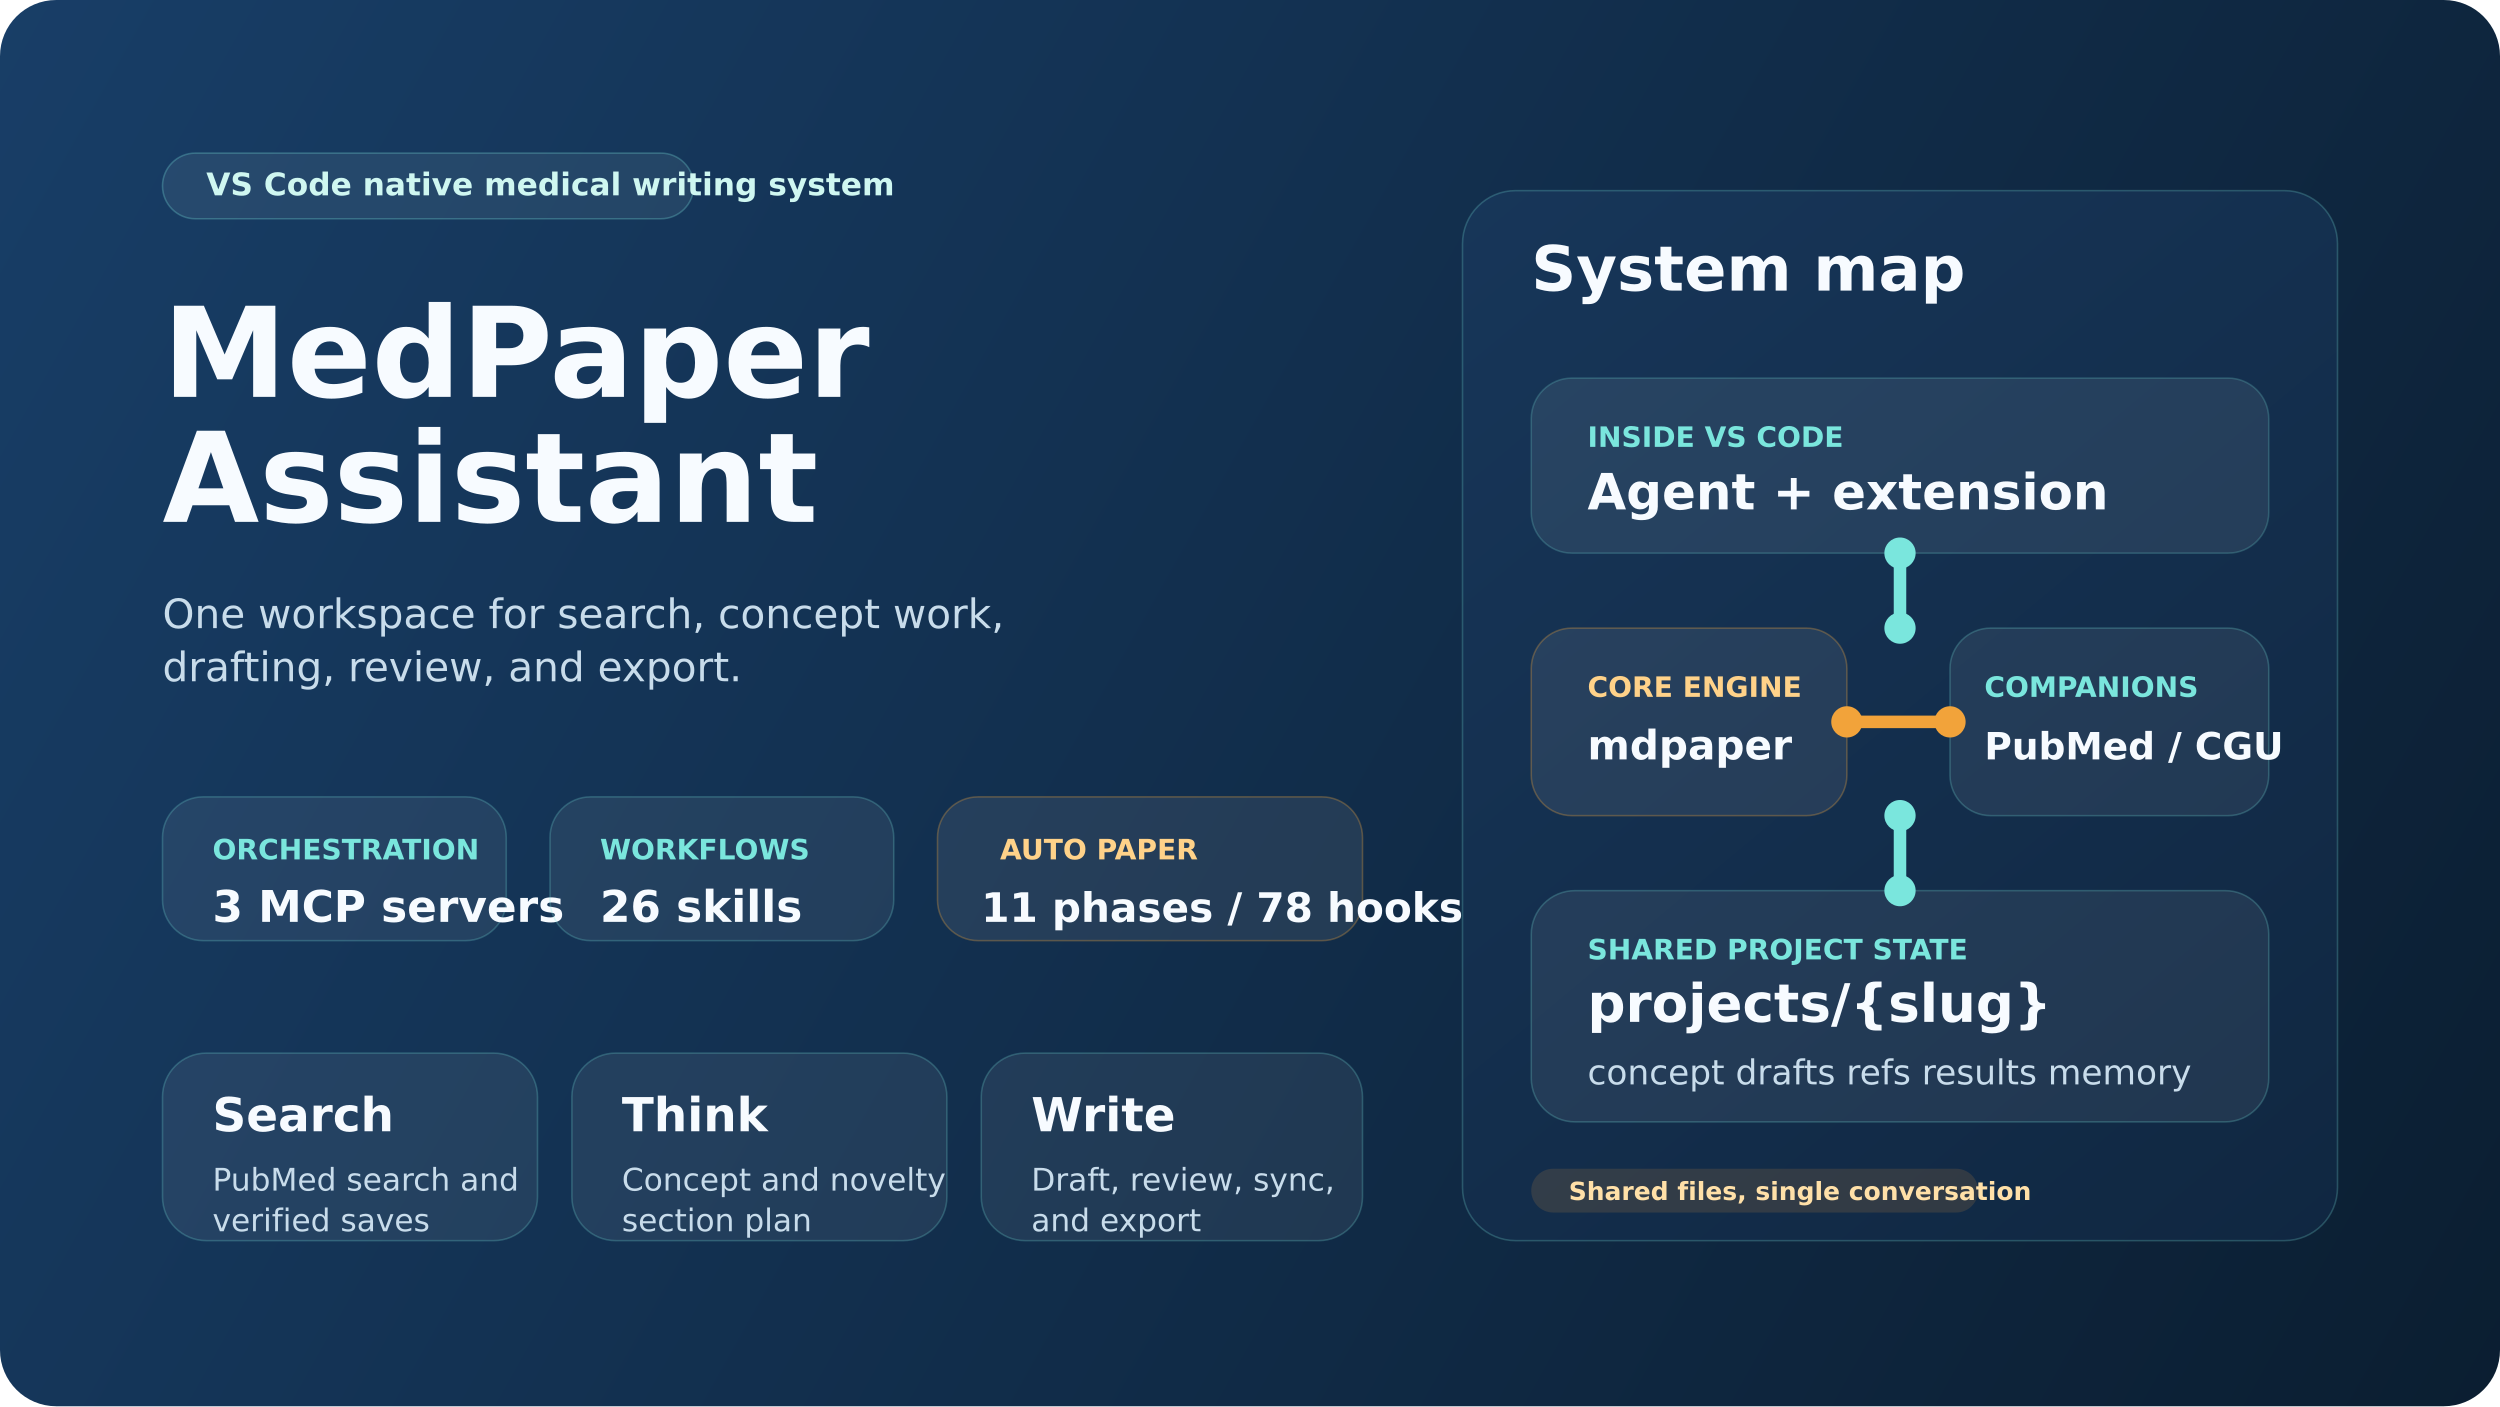
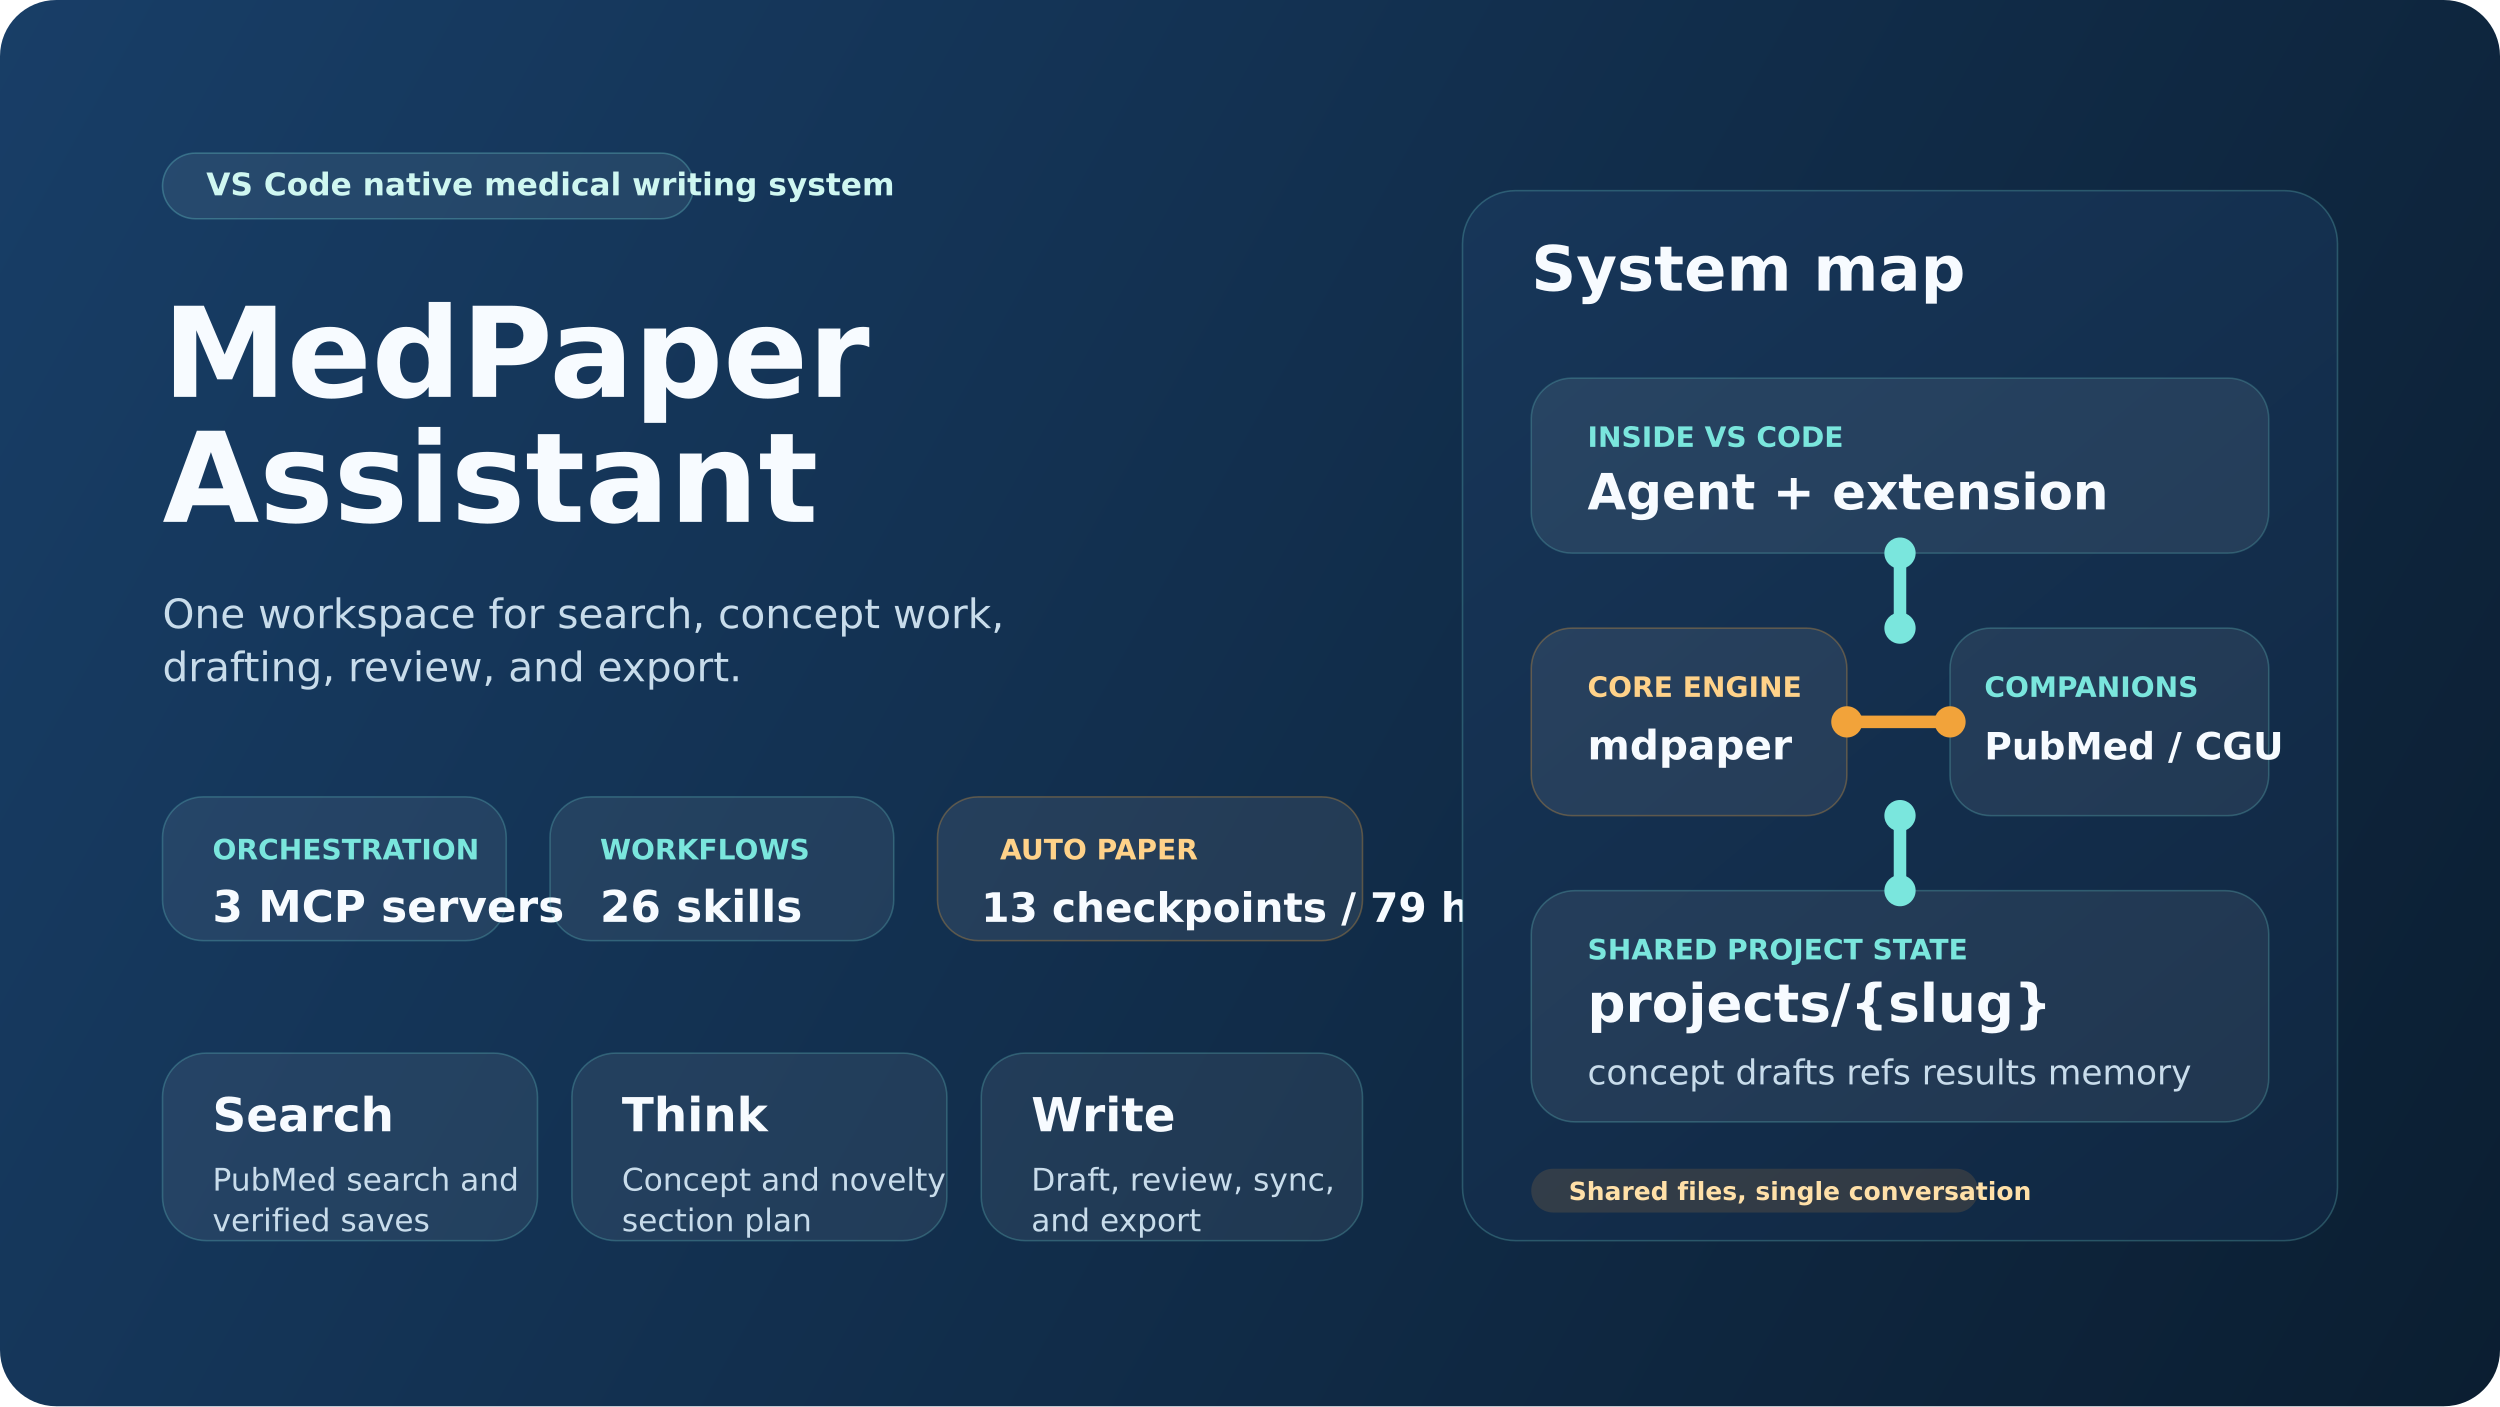
<svg xmlns="http://www.w3.org/2000/svg" width="1600" height="900" viewBox="0 0 1600 900" fill="none">
  <defs>
    <linearGradient id="bg" x1="0" y1="0" x2="1600" y2="900" gradientUnits="userSpaceOnUse">
      <stop offset="0" stop-color="#183E67" />
      <stop offset="1" stop-color="#0B1E31" />
    </linearGradient>
    <linearGradient id="panel" x1="936" y1="122" x2="1496" y2="794" gradientUnits="userSpaceOnUse">
      <stop offset="0" stop-color="#173659" />
      <stop offset="1" stop-color="#102741" />
    </linearGradient>
  </defs>
  <rect width="1600" height="900" rx="36" fill="url(#bg)" />
  <g font-family="Segoe UI, DejaVu Sans, sans-serif">
    <rect x="104" y="98" width="340" height="42" rx="21" fill="#D7F5F0" fill-opacity="0.08" stroke="#7AE6DD" stroke-opacity="0.28" />
    <text x="132" y="125" fill="#CFF7F1" font-size="20" font-weight="700">VS Code native medical writing system</text>
    <text x="104" y="254" fill="#F7FBFF" font-size="80" font-weight="800">MedPaper</text>
    <text x="104" y="334" fill="#F7FBFF" font-size="80" font-weight="800">Assistant</text>
    <text x="104" y="402" fill="#C8DCEB" font-size="26" font-weight="500">One workspace for search, concept work,</text>
    <text x="104" y="436" fill="#C8DCEB" font-size="26" font-weight="500">drafting, review, and export.</text>
    <rect x="104" y="510" width="220" height="92" rx="26" fill="#F8FCFF" fill-opacity="0.07" stroke="#7AE6DD" stroke-opacity="0.24" />
    <text x="136" y="550" fill="#7AE6DD" font-size="18" font-weight="700">ORCHESTRATION</text>
    <text x="136" y="590" fill="#F7FBFF" font-size="28" font-weight="800">3 MCP servers</text>
    <rect x="352" y="510" width="220" height="92" rx="26" fill="#F8FCFF" fill-opacity="0.07" stroke="#7AE6DD" stroke-opacity="0.24" />
    <text x="384" y="550" fill="#7AE6DD" font-size="18" font-weight="700">WORKFLOWS</text>
    <text x="384" y="590" fill="#F7FBFF" font-size="28" font-weight="800">26 skills</text>
    <rect x="600" y="510" width="272" height="92" rx="26" fill="#FFF4E6" fill-opacity="0.08" stroke="#F2A33A" stroke-opacity="0.3" />
    <text x="640" y="550" fill="#FFD289" font-size="18" font-weight="700">AUTO PAPER</text>
-     <text x="628" y="590" fill="#F7FBFF" font-size="26" font-weight="800">11 phases / 78 hooks</text>
+     <text x="628" y="590" fill="#F7FBFF" font-size="26" font-weight="800">13 checkpoints / 79 hooks</text>
    <rect x="104" y="674" width="240" height="120" rx="28" fill="#F8FCFF" fill-opacity="0.07" stroke="#7AE6DD" stroke-opacity="0.24" />
    <text x="136" y="724" fill="#F7FBFF" font-size="30" font-weight="800">Search</text>
    <text x="136" y="762" fill="#C8DCEB" font-size="20">PubMed search and</text>
    <text x="136" y="788" fill="#C8DCEB" font-size="20">verified saves</text>
    <rect x="366" y="674" width="240" height="120" rx="28" fill="#F8FCFF" fill-opacity="0.07" stroke="#7AE6DD" stroke-opacity="0.24" />
    <text x="398" y="724" fill="#F7FBFF" font-size="30" font-weight="800">Think</text>
    <text x="398" y="762" fill="#C8DCEB" font-size="20">Concept and novelty</text>
    <text x="398" y="788" fill="#C8DCEB" font-size="20">section plan</text>
    <rect x="628" y="674" width="244" height="120" rx="28" fill="#F8FCFF" fill-opacity="0.07" stroke="#7AE6DD" stroke-opacity="0.24" />
    <text x="660" y="724" fill="#F7FBFF" font-size="30" font-weight="800">Write</text>
    <text x="660" y="762" fill="#C8DCEB" font-size="20">Draft, review, sync,</text>
    <text x="660" y="788" fill="#C8DCEB" font-size="20">and export</text>
    <rect x="936" y="122" width="560" height="672" rx="34" fill="url(#panel)" stroke="#7AE6DD" stroke-opacity="0.24" />
    <text x="980" y="186" fill="#F7FBFF" font-size="40" font-weight="800">System map</text>
    <rect x="980" y="242" width="472" height="112" rx="26" fill="#F8FCFF" fill-opacity="0.08" stroke="#7AE6DD" stroke-opacity="0.22" />
    <text x="1016" y="286" fill="#7AE6DD" font-size="18" font-weight="700">INSIDE VS CODE</text>
    <text x="1016" y="326" fill="#F7FBFF" font-size="32" font-weight="800">Agent + extension</text>
    <rect x="980" y="402" width="202" height="120" rx="26" fill="#FFF4E6" fill-opacity="0.08" stroke="#F2A33A" stroke-opacity="0.3" />
    <text x="1016" y="446" fill="#FFD289" font-size="18" font-weight="700">CORE ENGINE</text>
    <text x="1016" y="486" fill="#F7FBFF" font-size="26" font-weight="800">mdpaper</text>
    <rect x="1248" y="402" width="204" height="120" rx="26" fill="#F8FCFF" fill-opacity="0.07" stroke="#7AE6DD" stroke-opacity="0.24" />
    <text x="1270" y="446" fill="#7AE6DD" font-size="18" font-weight="700">COMPANIONS</text>
    <text x="1270" y="486" fill="#F7FBFF" font-size="24" font-weight="800">PubMed / CGU</text>
    <rect x="980" y="570" width="472" height="148" rx="28" fill="#F8FCFF" fill-opacity="0.07" stroke="#7AE6DD" stroke-opacity="0.24" />
    <text x="1016" y="614" fill="#7AE6DD" font-size="18" font-weight="700">SHARED PROJECT STATE</text>
    <text x="1016" y="654" fill="#F7FBFF" font-size="34" font-weight="800">projects/{slug}</text>
    <text x="1016" y="694" fill="#C8DCEB" font-size="22">concept   drafts   refs   results   memory</text>
    <path d="M1216 354V402" stroke="#7AE6DD" stroke-width="8" stroke-linecap="round" />
    <path d="M1216 522V570" stroke="#7AE6DD" stroke-width="8" stroke-linecap="round" />
    <path d="M1182 462H1248" stroke="#F2A33A" stroke-width="8" stroke-linecap="round" />
    <circle cx="1216" cy="354" r="10" fill="#7AE6DD" />
    <circle cx="1216" cy="402" r="10" fill="#7AE6DD" />
    <circle cx="1216" cy="522" r="10" fill="#7AE6DD" />
    <circle cx="1216" cy="570" r="10" fill="#7AE6DD" />
    <circle cx="1182" cy="462" r="10" fill="#F2A33A" />
    <circle cx="1248" cy="462" r="10" fill="#F2A33A" />
    <rect x="980" y="748" width="286" height="28" rx="14" fill="#F2A33A" fill-opacity="0.14" />
    <text x="1004" y="768" fill="#FFE0A8" font-size="16" font-weight="700">Shared files, single conversation</text>
  </g>
</svg>
